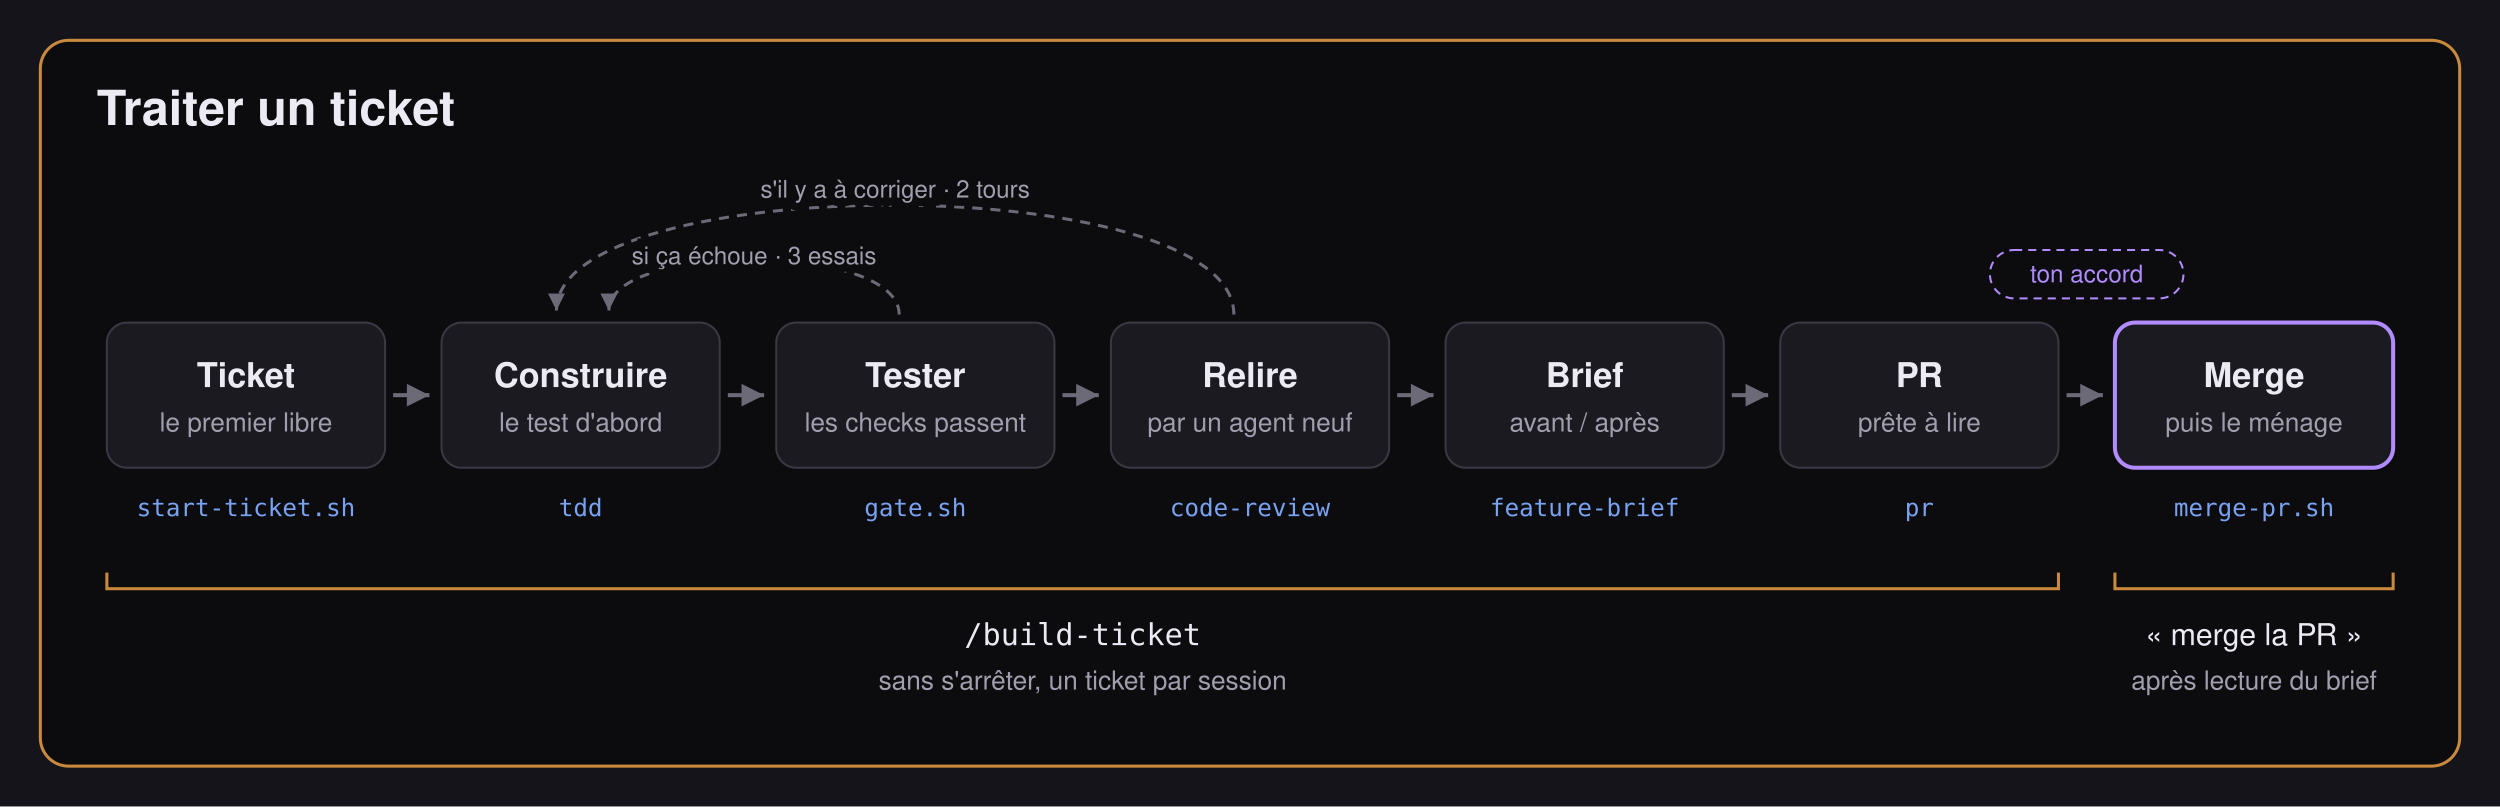
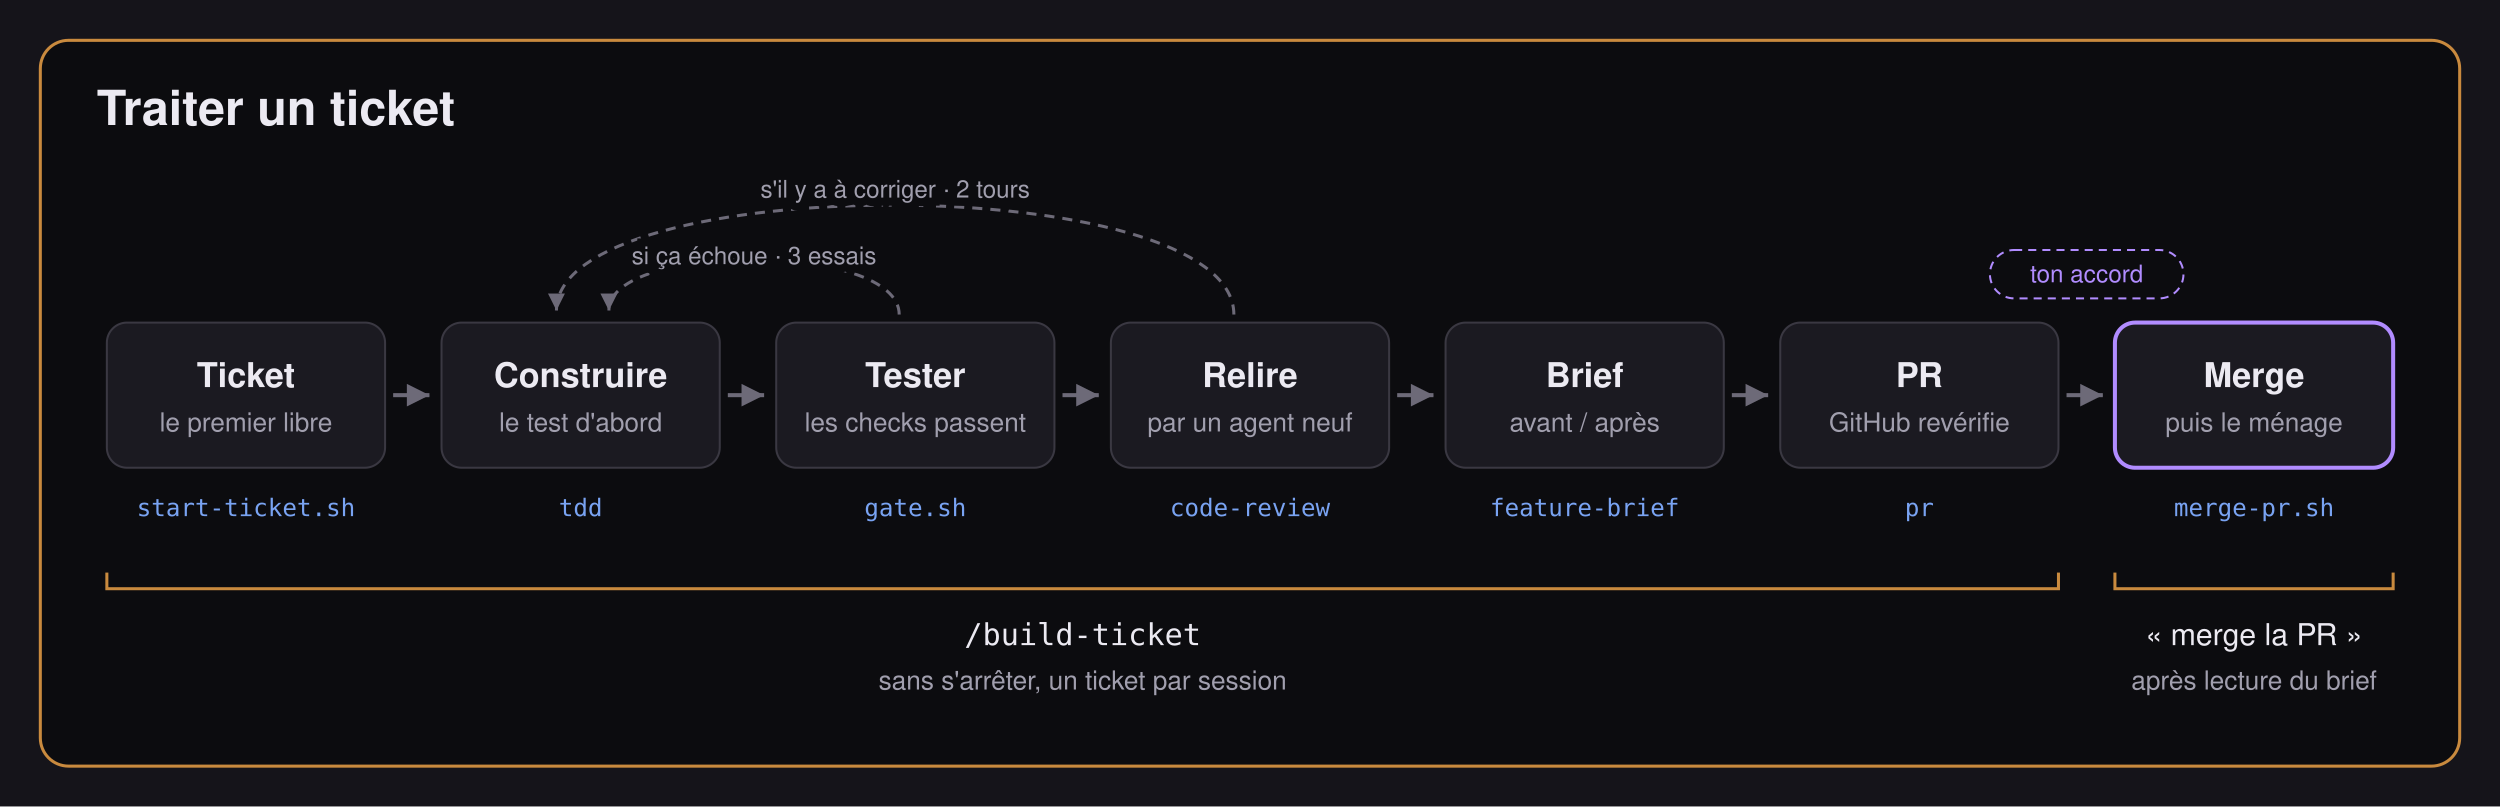
<svg xmlns="http://www.w3.org/2000/svg" viewBox="0 0 1240 400" width="1240" height="400" font-family="-apple-system, 'Segoe UI', Helvetica, Arial, sans-serif" role="img" aria-labelledby="t d">
  <defs>
    <marker id="a" viewBox="0 0 10 10" refX="9" refY="5" markerWidth="7" markerHeight="7" orient="auto">
      <path d="M1 1 L9 5 L1 9 Z" fill="#6d6a78" />
    </marker>
  </defs>
  <rect width="1240" height="400" fill="#15141a" />
  <rect x="20" y="20" width="1200" height="360" rx="14" fill="#0c0c0f" stroke="#c98a3e" stroke-width="1.5" />
  <text x="48" y="62" fill="#eceaf2" font-size="24" font-weight="600">Traiter un ticket</text>
  <g font-size="17" font-weight="600" text-anchor="middle">
    <rect x="53" y="160" width="138" height="72" rx="10" fill="#1b1a21" stroke="#3a3842" />
    <text x="122" y="192" fill="#eceaf2">Ticket</text>
    <text x="122" y="214" fill="#a19fae" font-size="13" font-weight="400">le premier libre</text>
    <rect x="219" y="160" width="138" height="72" rx="10" fill="#1b1a21" stroke="#3a3842" />
    <text x="288" y="192" fill="#eceaf2">Construire</text>
    <text x="288" y="214" fill="#a19fae" font-size="13" font-weight="400">le test d'abord</text>
    <rect x="385" y="160" width="138" height="72" rx="10" fill="#1b1a21" stroke="#3a3842" />
    <text x="454" y="192" fill="#eceaf2">Tester</text>
    <text x="454" y="214" fill="#a19fae" font-size="13" font-weight="400">les checks passent</text>
    <rect x="551" y="160" width="138" height="72" rx="10" fill="#1b1a21" stroke="#3a3842" />
    <text x="620" y="192" fill="#eceaf2">Relire</text>
    <text x="620" y="214" fill="#a19fae" font-size="13" font-weight="400">par un agent neuf</text>
    <rect x="717" y="160" width="138" height="72" rx="10" fill="#1b1a21" stroke="#3a3842" />
    <text x="786" y="192" fill="#eceaf2">Brief</text>
    <text x="786" y="214" fill="#a19fae" font-size="13" font-weight="400">avant / après</text>
    <rect x="883" y="160" width="138" height="72" rx="10" fill="#1b1a21" stroke="#3a3842" />
    <text x="952" y="192" fill="#eceaf2">PR</text>
-     <text x="952" y="214" fill="#a19fae" font-size="13" font-weight="400">prête à lire</text>
+     <text x="952" y="214" fill="#a19fae" font-size="13" font-weight="400">GitHub revérifie</text>
    <rect x="1049" y="160" width="138" height="72" rx="10" fill="#1b1a21" stroke="#b18cff" stroke-width="2" />
    <text x="1118" y="192" fill="#eceaf2">Merge</text>
    <text x="1118" y="214" fill="#a19fae" font-size="13" font-weight="400">puis le ménage</text>
  </g>
  <g stroke="#6d6a78" stroke-width="2" marker-end="url(#a)">
    <line x1="195" y1="196" x2="213" y2="196" />
    <line x1="361" y1="196" x2="379" y2="196" />
    <line x1="527" y1="196" x2="545" y2="196" />
    <line x1="693" y1="196" x2="711" y2="196" />
    <line x1="859" y1="196" x2="877" y2="196" />
    <line x1="1025" y1="196" x2="1043" y2="196" />
  </g>
  <g stroke="#6d6a78" stroke-width="1.5" fill="none" stroke-dasharray="5 4" marker-end="url(#a)">
    <path d="M446 156 C446 120, 302 120, 302 154" />
    <path d="M612 156 C612 84, 276 84, 276 154" />
  </g>
  <g font-size="12" text-anchor="middle" fill="#a19fae" stroke="#0c0c0f" stroke-width="8" paint-order="stroke">
    <text x="374" y="131">si ça échoue · 3 essais</text>
    <text x="444" y="98">s'il y a à corriger · 2 tours</text>
  </g>
  <g font-size="12" text-anchor="middle" fill="#b18cff">
    <rect x="987" y="124" width="96" height="24" rx="12" fill="none" stroke="#b18cff" stroke-dasharray="4 3" />
    <text x="1035" y="140">ton accord</text>
  </g>
  <g text-anchor="middle" font-size="12" fill="#79a3f2" font-family="Menlo, Consolas, monospace">
    <text x="122" y="256">start-ticket.sh</text>
    <text x="288" y="256">tdd</text>
    <text x="454" y="256">gate.sh</text>
    <text x="620" y="256">code-review</text>
    <text x="786" y="256">feature-brief</text>
    <text x="952" y="256">pr</text>
    <text x="1118" y="256">merge-pr.sh</text>
  </g>
  <g stroke="#c98a3e" stroke-width="1.5" fill="none">
    <path d="M53 284 V292 H1021 V284" />
    <path d="M1049 284 V292 H1187 V284" />
  </g>
  <g text-anchor="middle">
    <text x="537" y="320" fill="#eceaf2" font-size="15" font-family="Menlo, Consolas, monospace">/build-ticket</text>
    <text x="537" y="342" fill="#a19fae" font-size="13">sans s'arrêter, un ticket par session</text>
    <text x="1118" y="320" fill="#eceaf2" font-size="15">« merge la PR »</text>
    <text x="1118" y="342" fill="#a19fae" font-size="13">après lecture du brief</text>
  </g>
</svg>
